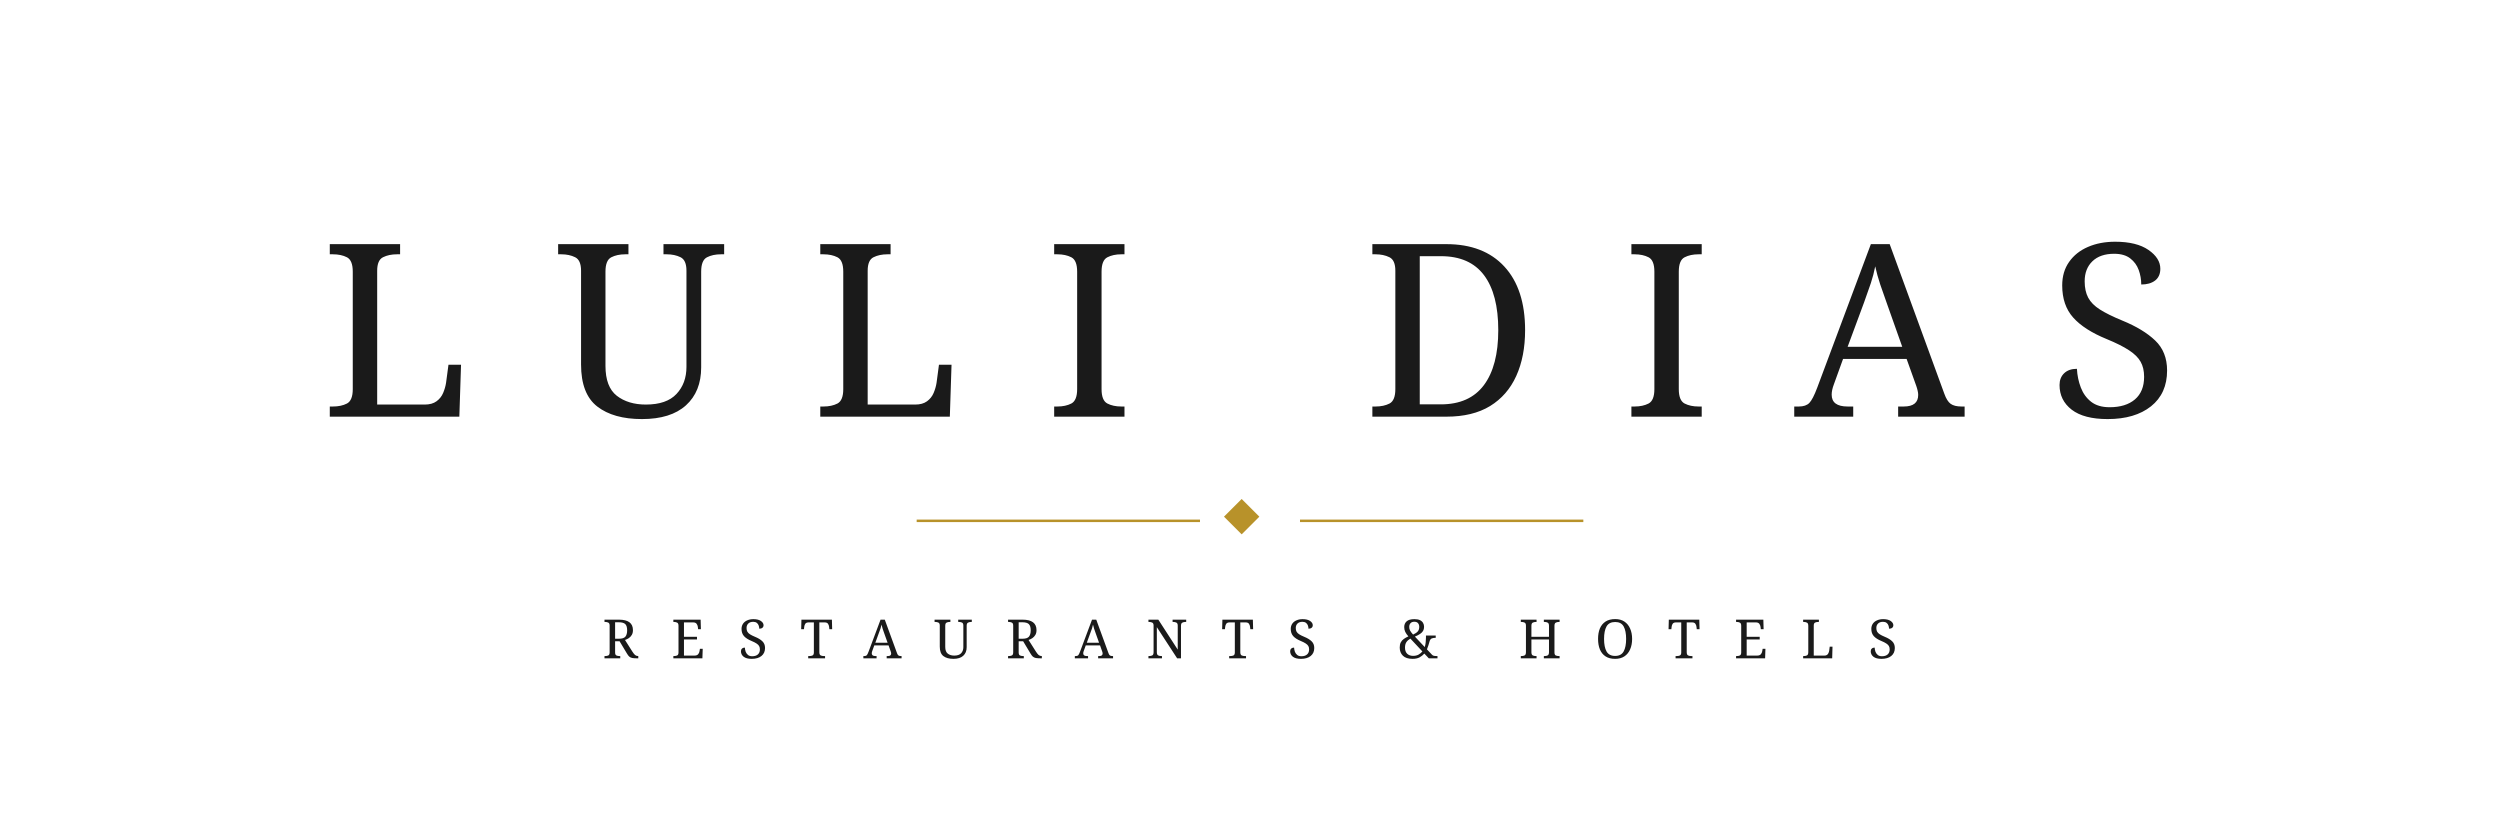
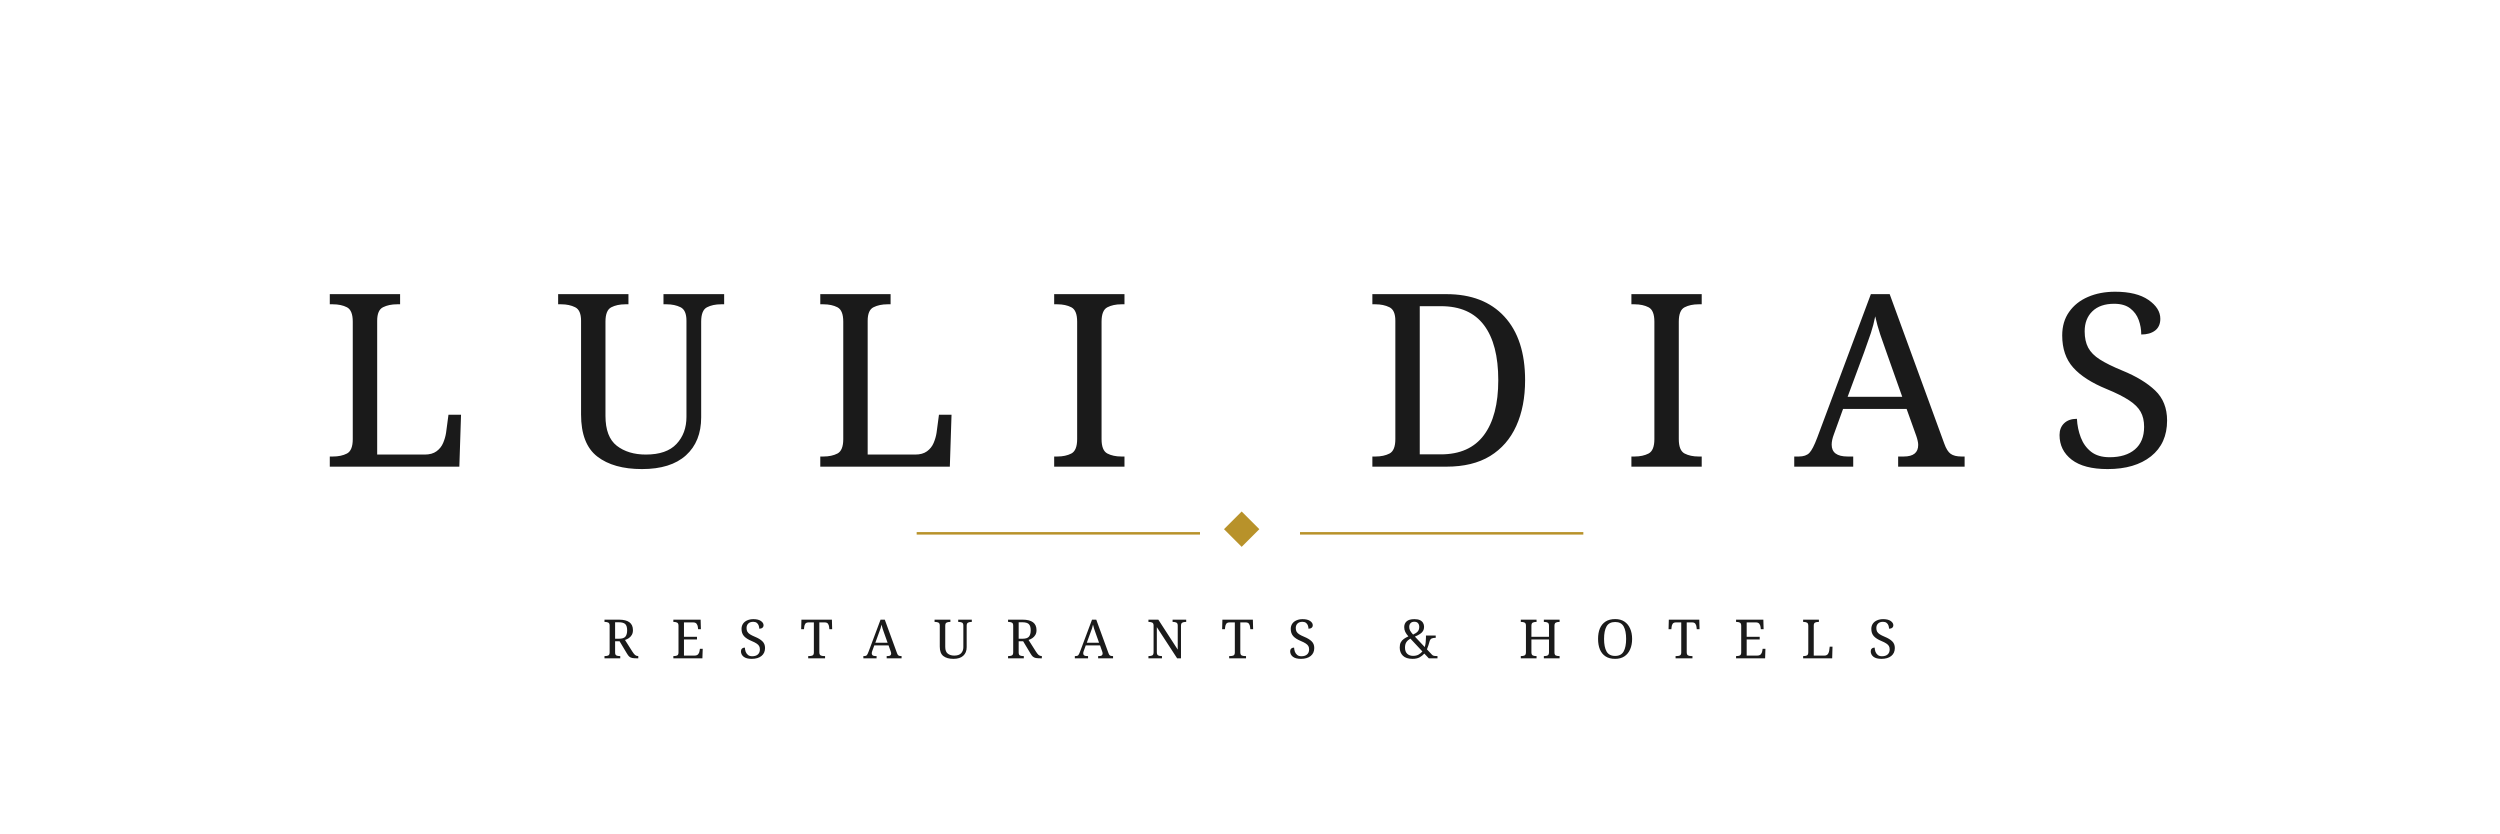
<svg xmlns="http://www.w3.org/2000/svg" viewBox="0 0 600 200" width="600" height="200" role="img" aria-label="Luli Dias Restaurants and Hotels">
-   <text x="300" y="100" text-anchor="middle" font-family="Didot, 'Bodoni 72', 'Playfair Display', Georgia, serif" font-size="58" fill="#1A1A1A" letter-spacing="20" font-weight="400">LULI DIAS</text>
-   <line x1="220" y1="125" x2="288" y2="125" stroke="#B8922A" stroke-width="0.6" />
-   <rect x="295" y="121" width="6" height="6" fill="#B8922A" transform="rotate(45 298 124)" />
-   <line x1="312" y1="125" x2="380" y2="125" stroke="#B8922A" stroke-width="0.6" />
+   <text x="300" y="112" text-anchor="middle" font-family="Didot, 'Bodoni 72', 'Playfair Display', Georgia, serif" font-size="58" fill="#1A1A1A" letter-spacing="20" font-weight="400">LULI DIAS</text>
+   <line x1="220" y1="128" x2="288" y2="128" stroke="#B8922A" stroke-width="0.6" />
+   <rect x="295" y="124" width="6" height="6" fill="#B8922A" transform="rotate(45 298 127)" />
+   <line x1="312" y1="128" x2="380" y2="128" stroke="#B8922A" stroke-width="0.6" />
  <text x="300" y="158" text-anchor="middle" font-family="Didot, 'Playfair Display', Georgia, serif" font-size="13" fill="#1A1A1A" letter-spacing="8" font-weight="400">RESTAURANTS &amp; HOTELS</text>
</svg>
